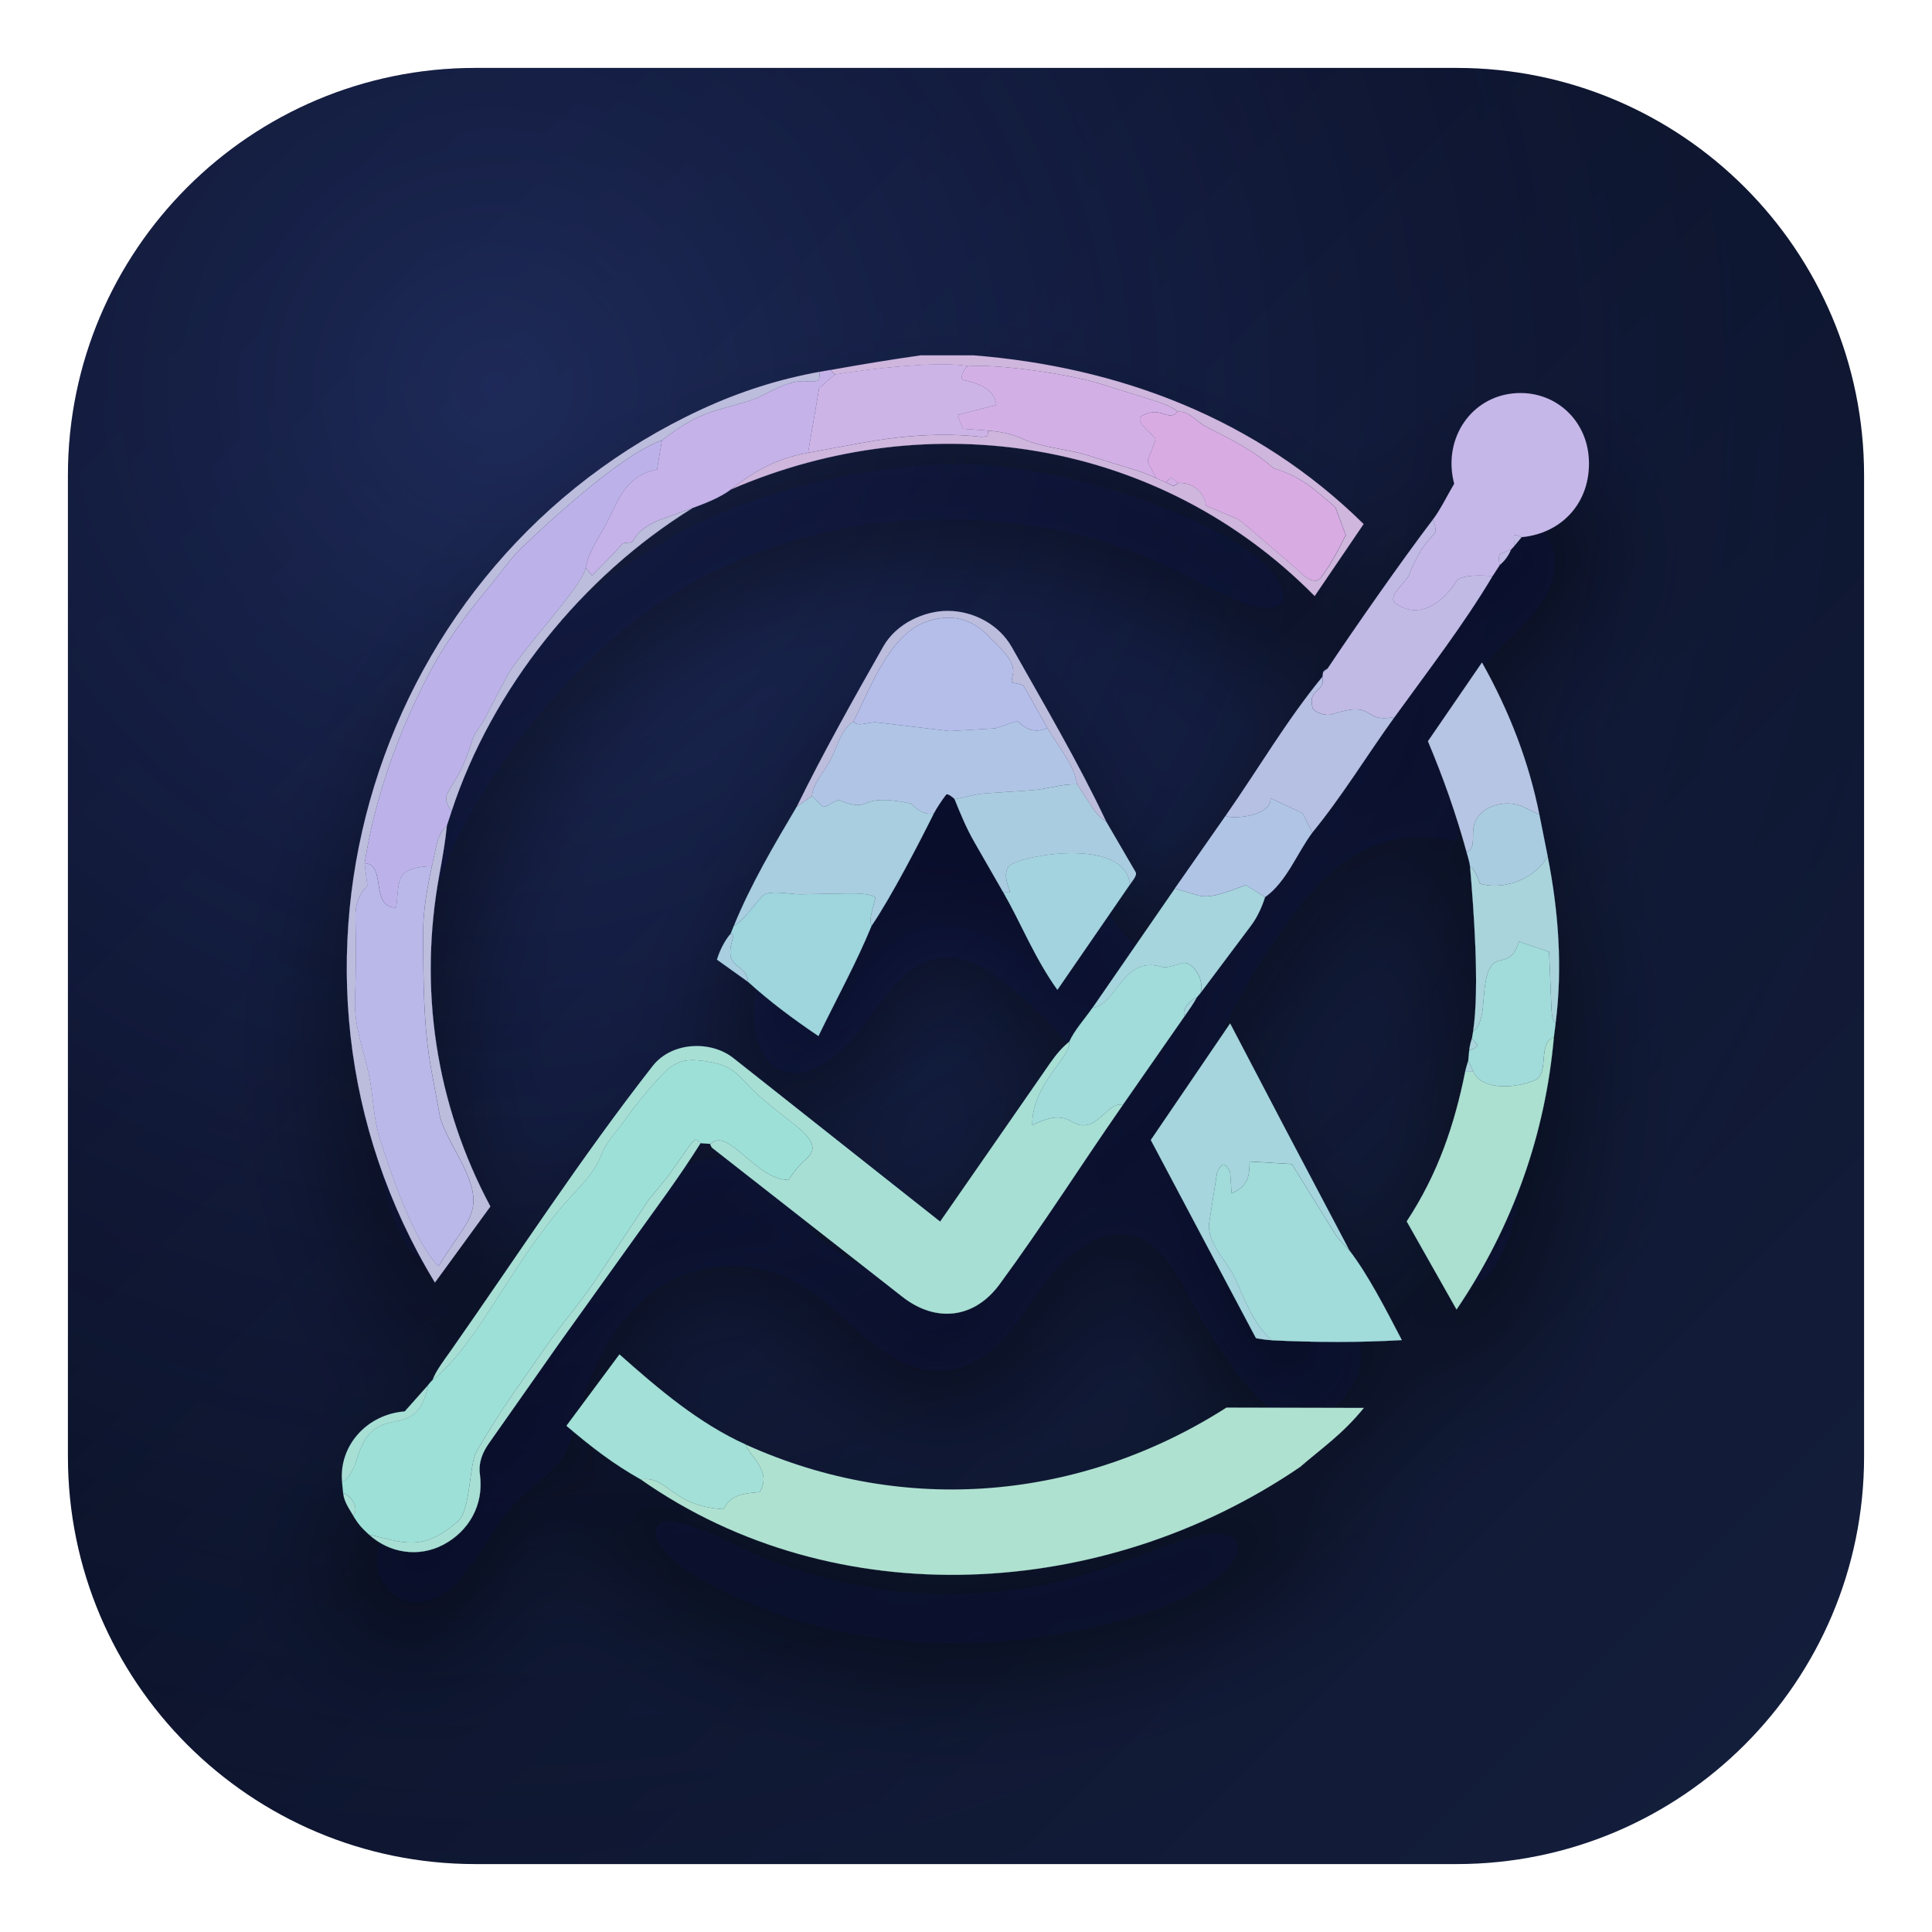
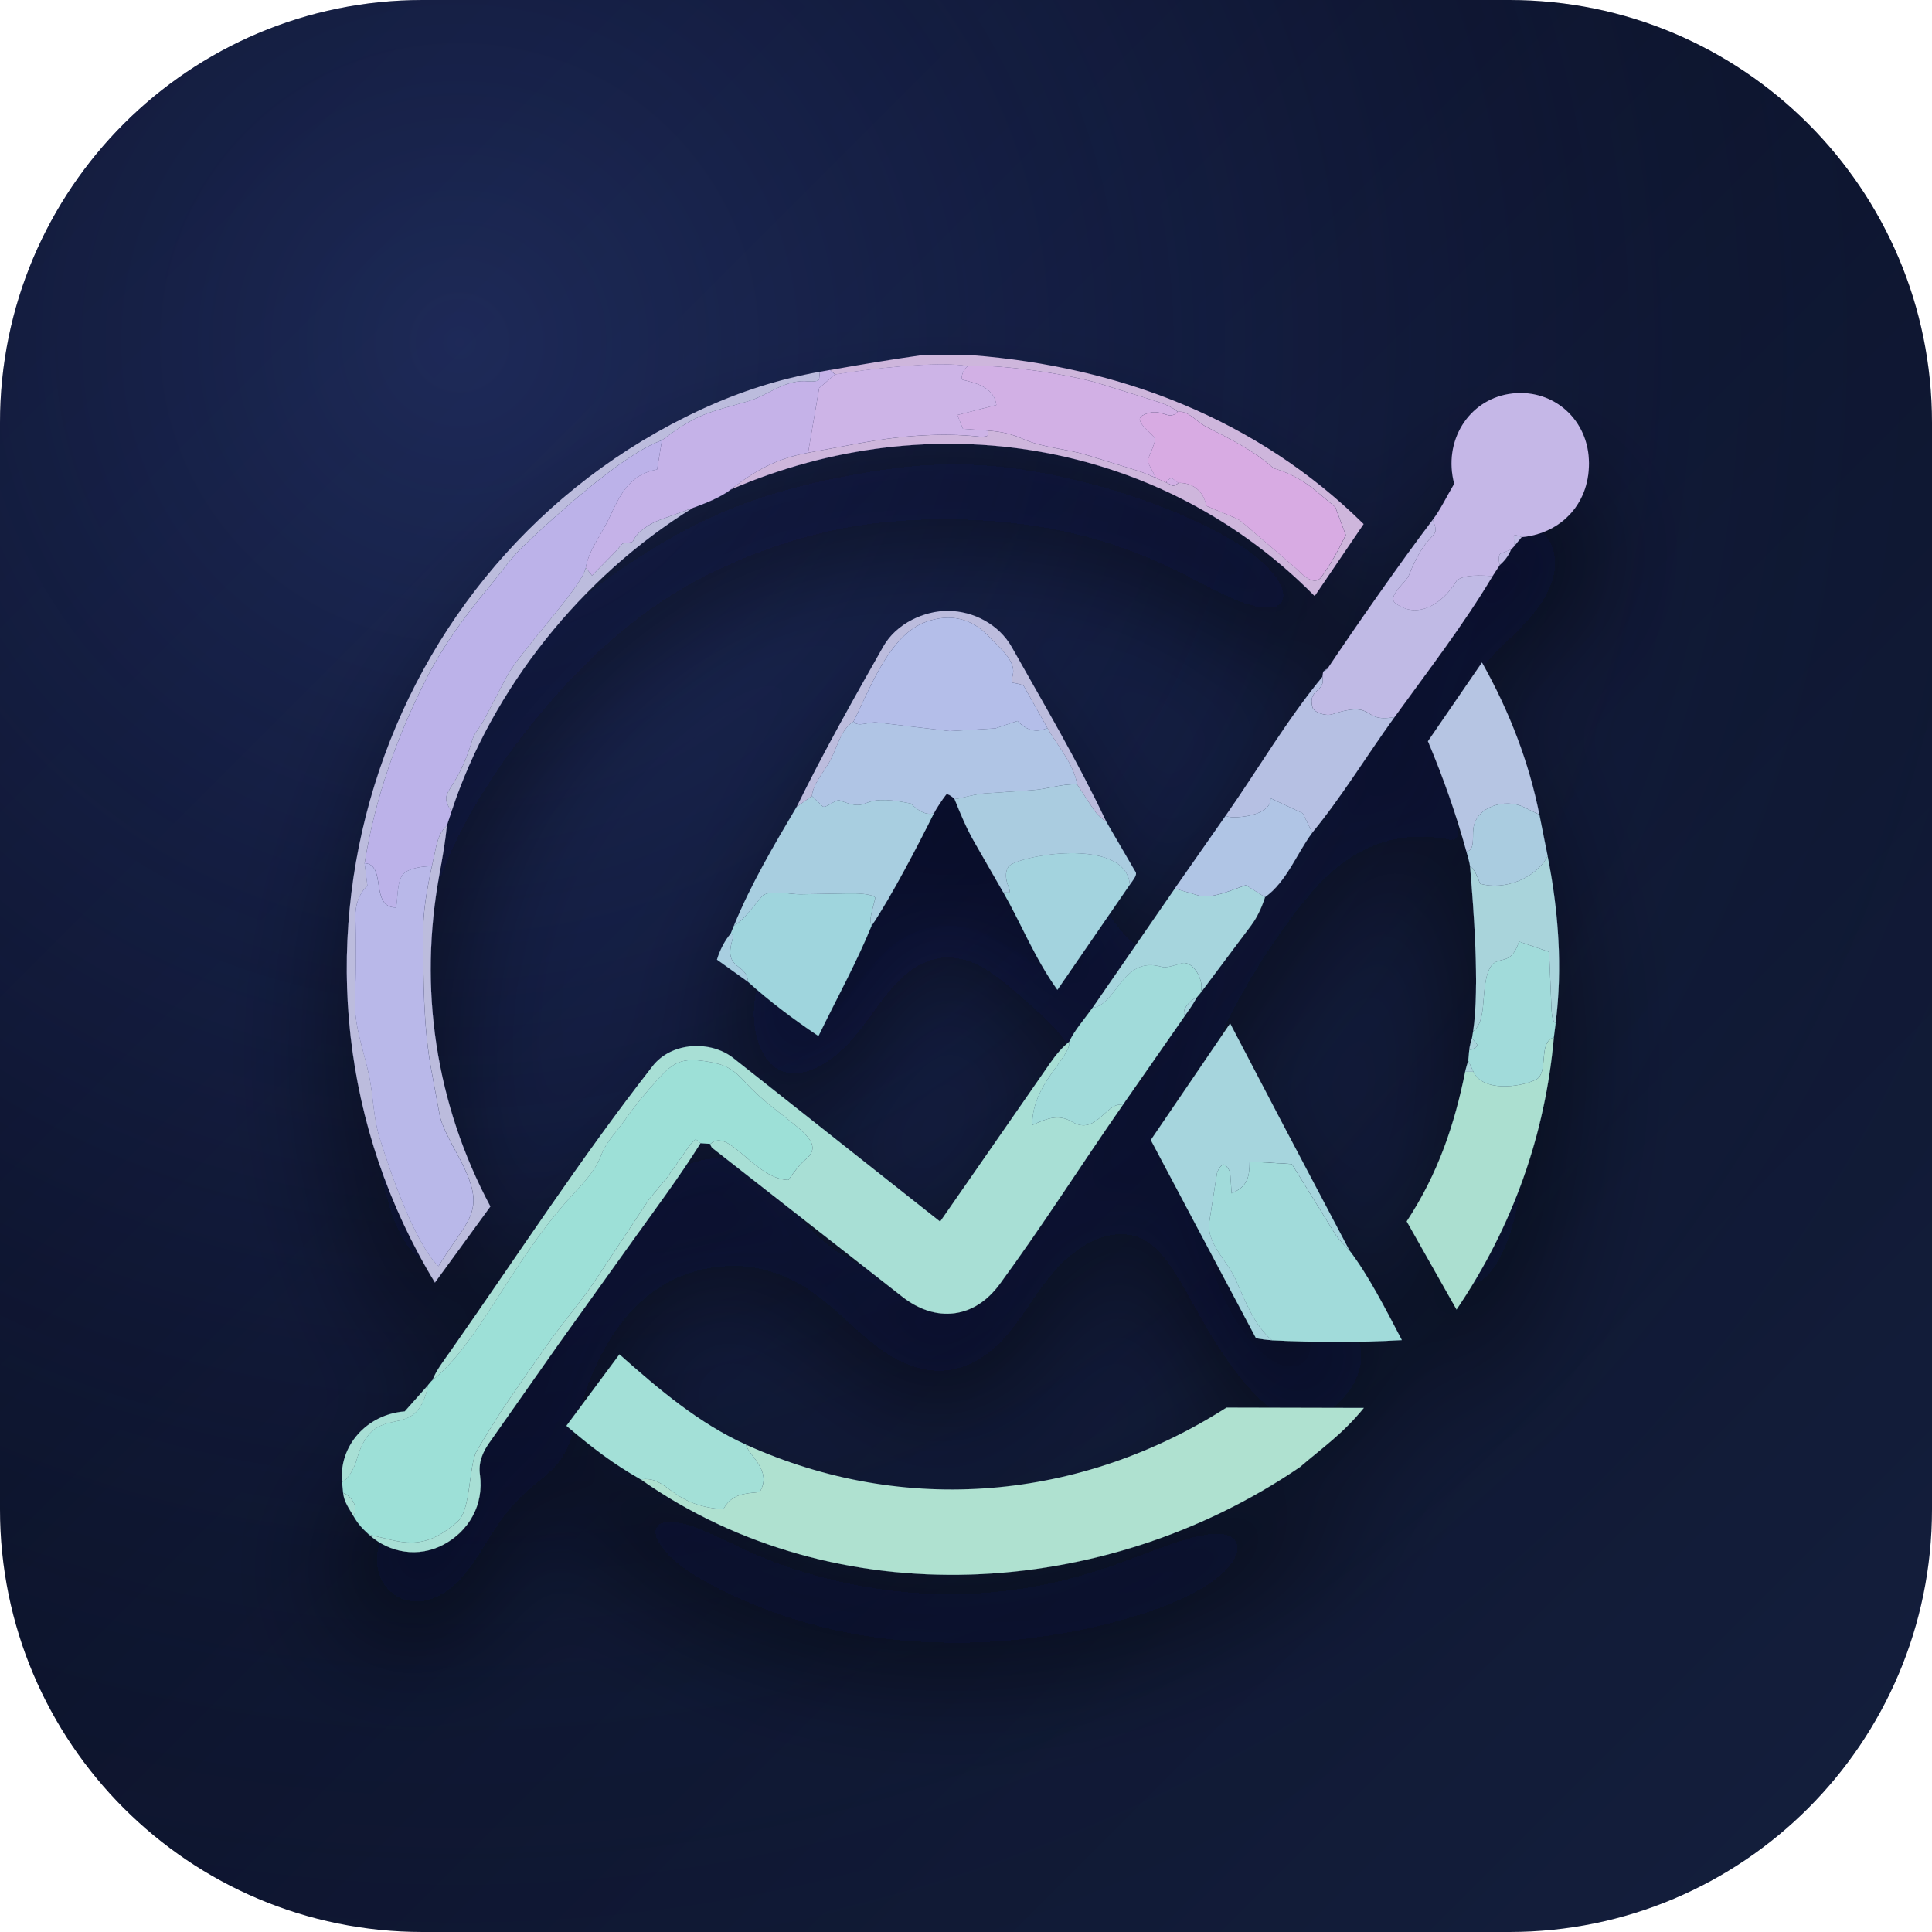
<svg xmlns="http://www.w3.org/2000/svg" viewBox="0 0 1024 1024" role="img" aria-label="AlgoBets Ai app icon">
  <defs>
    <linearGradient id="bg" x1="0" y1="0" x2="1" y2="1">
      <stop offset="0%" stop-color="#070b1a" />
      <stop offset="52%" stop-color="#0e1630" />
      <stop offset="100%" stop-color="#141f3d" />
    </linearGradient>
    <radialGradient id="glow" cx="0.24" cy="0.18" r="0.9">
      <stop offset="0%" stop-color="#5a7dff" stop-opacity="0.24" />
      <stop offset="45%" stop-color="#3f57c7" stop-opacity="0.12" />
      <stop offset="100%" stop-color="#000000" stop-opacity="0" />
    </radialGradient>
    <filter id="shadow" x="-20%" y="-20%" width="140%" height="140%">
      <feDropShadow dx="0" dy="24" stdDeviation="16" flood-color="#030611" flood-opacity="0.62" />
    </filter>
  </defs>
-   <rect x="36" y="36" width="952" height="952" rx="216" fill="url(#bg)" />
-   <rect x="36" y="36" width="952" height="952" rx="216" fill="url(#glow)" />
+   <rect x="0" y="0" width="1024" height="1024" rx="224" fill="url(#bg)" />
+   <rect x="0" y="0" width="1024" height="1024" rx="224" fill="url(#glow)" />
  <g transform="translate(53 107) scale(1.978)" filter="url(#shadow)">
    <defs>
      <style>
      .st0 {
        fill: #b6c5e3;
      }

      .st1 {
        fill: #9fd5dd;
      }

      .st2 {
        fill: #a3d3de;
      }

      .st3 {
        fill: #c0bae5;
      }

      .st4 {
        fill: #a1dbda;
      }

      .st5 {
        fill: #b4bee9;
      }

      .st6 {
        fill: #afe1d0;
      }

      .st7 {
        fill: #c5b7e7;
      }

      .st8 {
        fill: #bcb2e9;
      }

      .st9 {
        fill: #a9d4db;
      }

      .st10 {
        fill: #d2b0e5;
      }

      .st11 {
        fill: #a6d5dd;
      }

      .st12 {
        fill: #b0c5e5;
      }

      .st13 {
        fill: #b9b8e9;
      }

      .st14 {
        fill: #aacce0;
      }

      .st15 {
        fill: #c5b2e8;
      }

      .st16 {
        fill: #a3e0d7;
      }

      .st17 {
        fill: #9de0d7;
      }

      .st18 {
        fill: #abdfd0;
      }

      .st19 {
        fill: #ceb6dc;
      }

      .st20 {
        fill: #a8cee0;
      }

      .st21 {
        fill: #bcbcdd;
      }

      .st22 {
        fill: #d8abe3;
      }

      .st23 {
        fill: #a8dfd5;
      }

      .st24 {
        fill: #b6c0e3;
      }

      .st25 {
        fill: #cdb4e7;
      }
    </style>
    </defs>
    <path class="st6" d="M144.91,342.33c7.33-1.1,7.82,7.05,22.13,7.99,2.15-4.09,5.54-4.21,9.72-4.6,3.56-5.74-3.09-9.95-3.68-12.71,42.66,19.32,89.93,14.86,128.77-9.92l36.79.09c-5.71,7.03-11.12,10.66-17.09,15.82-52.3,35.7-124.31,40.04-176.63,3.33Z" />
    <path class="st17" d="M163.59,252.42l-2.67-.19c-.3-.24-1.13-1.2-1.49-.9s-1.3,1.29-1.63,1.77l-5.76,8.22-4.91,5.93-13.54,20.42c-5.59,8.43-8.49,11.02-14.82,20.09l-8.3,11.9c-3.03,4.35-6.91,10.56-9.48,14.96-2.19,3.76-1.59,15.81-5.07,18.9-9.62,8.55-15.18,5.53-23.86,3.57-1.92-1.76-2.89-2.8-4.21-5.06,1.67-1.91-.42-5.33-2.71-6.11l-.28-2.91c1.66-.7,3.27-3.72,3.94-6.05,4.78-16.87,15.82-3.47,19.13-19.94.3-.34.8-1,1.14-1.27,12.54-10.13,20.57-30.6,36.23-48.24,3.39-3.81,7.14-7.23,8.97-12.01,1.46-3.82,4.16-6.38,6.38-9.5,2.79-3.94,5.77-7.57,8.98-11.07,4.15-4.52,6.39-5.63,12.88-4.62,5.01.78,7.08,1.94,10.51,5.7,9.31,10.2,22.57,14.95,16.24,20.4-1.9,1.63-3.27,3.48-4.8,5.67-8.99-.16-15.94-14.24-20.88-9.68Z" />
    <path class="st23" d="M259.75,225.03c.34,4.36-10.06,11.36-9.94,22.35,4.24-1.94,7.14-2.97,10.68-.87,6.53,3.89,9.34-5.73,13.55-4.49-11,15.8-21.48,32.35-32.99,48.01-6.78,9.23-17.06,10.39-26.06,3.34l-50.78-39.76c-.54-.42-.76-1.19-.62-1.2,4.94-4.56,11.89,9.52,20.88,9.68,1.53-2.19,2.9-4.04,4.8-5.67,6.33-5.45-6.93-10.19-16.24-20.4-3.43-3.76-5.5-4.91-10.51-5.7-6.49-1.02-8.73.1-12.88,4.62-3.21,3.5-6.19,7.13-8.98,11.07-2.21,3.12-4.92,5.68-6.38,9.5-1.82,4.78-5.58,8.2-8.97,12.01-15.66,17.64-23.69,38.11-36.23,48.24,1.07-2.75,2.84-4.95,4.84-7.8,18.05-25.75,34.88-51.73,54.17-76.41,5.12-6.54,15.6-6.89,21.61-2.13l55.42,43.82,29.45-42.42c1.59-2.29,3.38-4.4,5.18-5.79Z" />
    <path class="st7" d="M380.94,89.82c-.69-.28-2.1-.88-2.08-.2l.08,2.64-.85.9-2.79,1.09c-.73.28-.39,2.58-.24,3.07-.49.82-1.45,2.16-1.93,2.97-2.68-.21-7.65-.5-9.56,1.16-3.62,6.06-10.43,10.69-16.49,6.07-2.27-1.84,2.87-5.53,3.64-7.46,5.35-13.49,8.76-8.95,6.41-14.89,2.02-2.64,3.88-6.49,5.74-9.64-3.03-11.51,3.86-22.33,14.65-24.06,11.16-1.79,20.87,6.15,21.43,17.5.57,11.49-7.19,19.85-17.99,20.86Z" />
    <g>
      <path class="st4" d="M334.76,280.92c5.09,6.65,9.58,15.47,14.08,24.08-11.7.68-23.29.6-34.81.05-4.87-4.23-6.99-10.22-9.84-16.54-1.99-4.42-7.81-9.67-6.95-15.11l2.04-12.96c.13-.81,1.08-2.54,1.87-2.47.58.05,1.65,1.64,1.7,2.31l.38,5.41c4.42-1.93,4.76-4.53,4.82-8.53l11.31.67,11.43,18.47c1.13,1.83,2.89,3.49,3.97,4.64Z" />
      <path class="st11" d="M334.76,280.92c-1.08-1.14-2.84-2.81-3.97-4.64l-11.43-18.47-11.31-.67c-.06,4.01-.4,6.61-4.82,8.53l-.38-5.41c-.05-.68-1.12-2.26-1.7-2.31-.78-.07-1.74,1.66-1.87,2.47l-2.04,12.96c-.86,5.44,4.96,10.69,6.95,15.11,2.85,6.32,4.96,12.32,9.84,16.54-1.1-.05-3.1-.32-4.27-.56l-16.68-31.4-11.5-21.69,21.25-31.23,14.39,27.48,17.54,33.26Z" />
    </g>
    <path class="st16" d="M173.08,333.01c.59,2.75,7.25,6.97,3.68,12.71-4.18.39-7.56.51-9.72,4.6-14.31-.93-14.8-9.09-22.13-7.99-7.35-4.14-13.07-8.54-19.92-14.37l14.2-19.13c10.71,9.49,21.32,18.48,33.89,24.17Z" />
    <path class="st4" d="M294.91,211.94l-1.04,1.25c-1.76.62-4.21,3.41-3.18,4.9l-16.66,23.93c-4.21-1.23-7.02,8.38-13.55,4.49-3.54-2.1-6.44-1.07-10.68.87-.12-11,10.28-17.99,9.94-22.35,1.35-3.06,4.31-6.31,6.2-9.06,6.6-.87,7.99-14.06,18.53-11,1.3.38,3.59-.43,5.29-.93,3.22-.94,6.32,4.85,5.14,7.89Z" />
    <path class="st3" d="M373.14,100.28c-7.78,13.04-17.34,25.43-26.26,37.77-9.06,1.67-4.7-4.72-16.75-.74-1.63.54-4.88-.47-5.25-1.96-1.25-4.99,3.57-3.88,2.69-8.09l.16-1.16c.34-.26.99-.7,1.21-1.03,6.77-10.17,20.19-29.42,28.2-39.91,2.35,5.94-1.06,1.4-6.41,14.89-.77,1.93-5.9,5.63-3.64,7.46,6.07,4.61,12.87-.02,16.49-6.07,1.91-1.66,6.88-1.37,9.56-1.16Z" />
    <path class="st24" d="M346.87,138.05c-7.43,10.28-14.02,21.19-22.03,30.96l-2.56-5.18-8.61-4.02c.25,5.6-13.26,5.68-11.87,4.42,8.56-12.25,16.22-25.39,25.75-36.96.87,4.2-3.94,3.1-2.69,8.09.37,1.49,3.62,2.5,5.25,1.96,12.05-3.98,7.69,2.41,16.75.74Z" />
    <path class="st11" d="M312.18,186.3c-.71,2.3-2,5.27-3.66,7.49l-13.6,18.15c1.18-3.04-1.92-8.84-5.14-7.89-1.7.5-3.99,1.3-5.29.93-10.54-3.06-11.93,10.12-18.53,11l22.06-31.98,6.33,1.86c3.49,1.03,8.76-1.42,12.71-2.78l5.14,3.23Z" />
    <path class="st12" d="M324.84,169.01c-4.11,5.52-6.91,13.21-12.66,17.29l-5.14-3.23c-3.95,1.36-9.22,3.81-12.71,2.78l-6.33-1.86,13.8-19.76c-1.39,1.26,12.12,1.18,11.87-4.42l8.61,4.02,2.56,5.18Z" />
    <path class="st23" d="M160.92,252.22c-5.61,8.97-11.98,17.46-18.35,26.36l-8.04,11.23-11.61,16.21-18.7,26.61c-1.75,2.5-2.85,5.22-2.42,8.39,1.11,8.16-3,15.16-9.72,18.75s-14.59,2.29-20.01-2.68c8.68,1.96,14.23,4.98,23.86-3.57,3.48-3.09,2.88-15.15,5.07-18.9,2.57-4.4,6.44-10.61,9.48-14.96l8.3-11.9c6.33-9.08,9.22-11.66,14.82-20.09l13.54-20.42,4.91-5.93,5.76-8.22c.33-.48,1.28-1.47,1.63-1.77s1.18.65,1.49.9Z" />
    <path class="st23" d="M64.87,343.03c-.92-9.65,6.57-18.14,16.79-18.93l6.28-7.06c-3.31,16.47-14.35,3.07-19.13,19.94-.66,2.33-2.28,5.35-3.94,6.05Z" />
    <path class="st23" d="M67.86,352.04c-1.11-1.92-2.48-3.72-2.71-6.11,2.29.78,4.38,4.2,2.71,6.11Z" />
    <path class="st11" d="M293.88,213.19c-.86,1.63-2.17,3.44-3.18,4.9-1.03-1.49,1.42-4.28,3.18-4.9Z" />
    <path class="st3" d="M378.09,93.15c-.6,1.57-1.75,3.09-3.03,4.16-.15-.49-.49-2.79.24-3.07l2.79-1.09Z" />
    <g>
      <path class="st18" d="M389.57,223.9c-2.29,25.75-10.81,50.34-26.07,72.9l-13.36-23.62c8.46-12.84,12.85-26.06,15.67-40.08h2.21c2.46,5.36,12.24,4.23,16.63,2.17,3.77-1.77.54-10.11,4.92-11.37Z" />
      <path class="st0" d="M385.7,164.21l-4.23-2.06c-4.82-2.34-12.8-.24-13.48,5.89-.28,2.48.45,5.6-1.83,6.07-2.75-9.98-6.17-19.74-10.32-29.58l14.47-21.09c7.46,13.28,12.6,26.77,15.39,40.77Z" />
      <path class="st4" d="M390.05,220.1l-.49,3.8c-4.38,1.26-1.15,9.6-4.92,11.37-4.39,2.06-14.17,3.19-16.63-2.18l-1.37-2.99.26-2.82c.26.19,2.56-.91,2.1-1.49l-1.36-1.69.3-1.81c2.36-1.79,2.58-5.55,2.87-9.36,1.18-15.49,6.32-5.09,9.42-14.73l8.07,2.76.59,14.17c.09,2.06.13,4.31,1.16,4.97Z" />
      <path class="st9" d="M390.05,220.1c-1.03-.66-1.07-2.91-1.16-4.97l-.59-14.17-8.07-2.76c-3.1,9.64-8.24-.76-9.42,14.73-.29,3.81-.51,7.57-2.87,9.36,1.79-11.91.11-33.1-.81-44.11.98.18,2.02,2.77,2.66,4.51,6.42,1.9,14.94-1.34,18.11-7.39,2.92,14.65,4.04,29.98,2.14,44.8Z" />
      <path class="st14" d="M385.7,164.21l2.21,11.09c-3.17,6.05-11.7,9.29-18.11,7.39-.63-1.75-1.68-4.34-2.66-4.51-.09-1.04-.68-2.99-.98-4.07,2.28-.47,1.56-3.58,1.83-6.07.68-6.13,8.66-8.23,13.48-5.89l4.23,2.06Z" />
      <path class="st9" d="M366.9,227.28c.08-.89.48-2.51.74-3.18l1.36,1.69c.46.58-1.83,1.67-2.1,1.49Z" />
      <path class="st9" d="M368.01,233.09h-2.21c.17-.82.57-2.14.84-2.99l1.37,2.99Z" />
    </g>
    <path class="st3" d="M380.94,89.82l-2.01,2.43-.08-2.64c-.02-.68,1.39-.08,2.08.2Z" />
    <path class="st24" d="M327.72,126.11c.05-.38.99-.96,1.21-1.03-.22.33-.87.78-1.21,1.03Z" />
    <g>
      <path class="st12" d="M253.86,140.97c2.78,4.96,7.04,9.51,7.99,15.14-4.1-.26-7.73,1.24-12.25,1.55l-12.4.84c-3.08.21-5.67,1.21-8.19,1.53-.32-.39-1.91-1.68-2.3-1.19-.97,1.24-2.67,3.78-3.28,5.01-2.26.52-4.04-.62-6.2-2.64-14.99-3.14-9.78,2.86-19.05-.85-.92-.37-3.82,2.31-4.55,1.61l-2.88-2.76c.35-3.15,2.62-5.66,4.41-8.63,2.39-3.97,3.08-9.06,6.74-11.35,1.18,1.67,4.04,0,6.37.27l19.43,2.31,12.23-.73,5.9-1.99c2.43,2.55,5.12,3.27,8.02,1.88Z" />
      <path class="st1" d="M206.73,194c-4.02,9.81-9.03,18.86-14.22,29.51-6.79-4.57-13.14-9.33-18.85-14.51-.34-4.99-6.25-3.23-4.43-10.43l.48-1.9c.07-.3-.21-.34-.72-.57l.85-2.1c2.73-1.58,5-5.01,7.54-7.89,1.71-1.94,7.66-.52,10.3-.57l12.62-.23c2.45-.05,6.44.04,7.47,1.13-.81,3.47-1.76,5.62-1.05,7.56Z" />
      <path class="st20" d="M223.43,163.85c-3.83,7.72-11.47,22.48-16.7,30.15-.71-1.95.24-4.1,1.05-7.56-1.03-1.09-5.02-1.18-7.47-1.13l-12.62.23c-2.64.05-8.59-1.37-10.3.57-2.54,2.88-4.81,6.3-7.54,7.89,4.51-11.08,10.71-21.56,16.81-31.87l4.09-2.92,2.88,2.76c.73.7,3.64-1.98,4.55-1.61,9.27,3.72,4.05-2.28,19.05.85,2.16,2.02,3.94,3.17,6.2,2.64Z" />
      <path class="st2" d="M275.95,182.95l-19.41,28.18c-6.12-8.55-9.78-17.94-14.48-26.12l1.43.04c1.26.03-2.02-3.72-.1-6.86,1.8-2.94,31.46-8.43,32.57,4.75Z" />
      <path class="st14" d="M261.85,156.11l4.4,6.71c.79,1.21,2.33,2.63,3.38,3.25l7.89,13.55c.48.83-1.02,2.54-1.57,3.33-1.11-13.18-30.77-7.68-32.57-4.75-1.92,3.14,1.36,6.89.1,6.86l-1.43-.04-7.65-13.31c-2.28-3.97-3.86-7.84-5.4-11.68,2.52-.32,5.11-1.32,8.19-1.53l12.4-.84c4.53-.31,8.16-1.8,12.25-1.55Z" />
      <path class="st21" d="M269.62,166.07c-1.04-.62-2.58-2.04-3.38-3.25l-4.4-6.71c-.95-5.62-5.2-10.18-7.99-15.14l-6.32-11.25c-.25-.44-2.5-.74-2.99-.88-.65-.19.22-1.98.17-3.22-.14-3.4-3.99-6.43-6.31-8.94-4.74-5.13-10.55-6.52-17.18-4.1-9.77,3.57-14.83,17.82-19.31,26.65-3.66,2.29-4.35,7.38-6.74,11.35-1.79,2.97-4.07,5.48-4.41,8.63l-4.09,2.92c7.12-14.5,15.07-28.65,23.24-43.03,3.52-6.19,11.05-9.56,17.37-9.51,6.77.06,13.61,3.61,17.07,9.75,8.87,15.76,17.79,30.86,25.28,46.73Z" />
      <path class="st20" d="M173.66,209l-8.34-5.95c.76-2.57,2.23-5.34,3.67-6.95.51.23.79.27.72.57l-.48,1.9c-1.82,7.2,4.09,5.44,4.43,10.43Z" />
      <path class="st5" d="M253.86,140.97c-2.9,1.39-5.59.67-8.02-1.88l-5.9,1.99-12.23.73-19.43-2.31c-2.33-.28-5.19,1.4-6.37-.27,4.48-8.83,9.55-23.09,19.31-26.65,6.63-2.42,12.44-1.03,17.18,4.1,2.32,2.51,6.17,5.53,6.31,8.94.05,1.24-.82,3.03-.17,3.22.49.14,2.74.44,2.99.88l6.32,11.25Z" />
    </g>
    <g>
      <path class="st19" d="M233.86,41.1c39.11,3.08,76.04,16.91,104.74,45.23l-13.12,19.28c-41.61-42.13-103.24-51.59-156.45-28.54,6.65-5.14,12.16-8.26,20.71-9.84l14.2-2.62c10.34-1.91,21.52-2.84,31.88-1.67.39.04,1.99-.01,2.04-.37l.17-1.25c3.35.24,6.03.77,9.48,2.29,5.25,2.31,11.52,2.56,16.98,4.25l13.65,4.22c1.53.47,3.58,1.36,4.87,1.93l2.68,1.19,1.67.84c.43.22,1.56-.55,1.59-.72,3.55-.15,6.8,1.94,7.49,6.14l7.57,3.15c1.58.66,2.06,1.22,3.74,2.66l12.4,10.63c1.49,1.28,4.97,5.48,7.12,2.64,2.45-3.23,4.8-7.65,6.56-11.28l-2.8-7.46-4.85-4.08c-3.53-2.96-7.34-5.08-11.72-6.35-5.39-4.84-11.55-7.78-18.04-11.12-2.67-1.37-4.73-4.37-7.63-4-1.75-1.55-4.33-2.37-7.11-3.24l-13.83-4.31c-8.27-2.58-27.23-5.3-35.21-4.66-7.84-1.5-27.3.82-35.67,2.23l-1.29-1.21c8-1.44,16.21-2.8,24.22-3.94h14Z" />
      <path class="st8" d="M150.58,63.87l-1.3,7.84c-7.48,1.35-9.95,6.88-12.85,13.03-2.1,4.46-5.45,8.54-6.27,13.29-.87,5.02-17.67,22.5-21.17,29.17l-6.17,11.75c-.94,1.79-2.5,3.39-3.01,5.1-4.57,15.25-9.56,13.34-5.62,19.29l-1.25,3.8c-1.61,1.42-2.41,3.43-2.93,5.88l-1.07,4.99c-2.4,0-6.21.52-7.65,2.1-1.73,1.89-1.42,6.02-1.94,8.98-7.15-.01-2.41-11.59-8.44-11.88,2.69-16.97,8.51-33.69,16.48-49.32,4.89-9.58,10.89-17.53,17.71-25.73,2.62-3.15,4.97-6.69,8.15-9.73,8.76-8.36,26.98-24.93,37.33-28.55Z" />
      <path class="st15" d="M195.64,45.04l1.29,1.21-4.22,3.64-2.97,17.33c-8.55,1.58-14.05,4.7-20.71,9.84-2.78,2.15-6.99,3.77-10.22,4.95l-8.67,3.15c-2.69.98-6.22,3.13-7.3,5.73-.22.53-2.22.34-2.74.65s-1.16,1.35-1.8,2l-6.46,6.57-1.68-2.09c.83-4.74,4.17-8.83,6.27-13.29,2.9-6.15,5.36-11.67,12.85-13.03l1.3-7.84c9.77-7.33,12.3-7.31,23.11-10.45,5.22-1.51,10.02-6.05,16.26-5.3.59.07,2.68.02,2.74-.53l.2-2.05,2.75-.49Z" />
      <path class="st21" d="M192.89,45.54l-.2,2.05c-.05.55-2.15.61-2.74.53-6.25-.75-11.05,3.79-16.26,5.3-10.82,3.13-13.34,3.11-23.11,10.45-10.35,3.62-28.57,20.19-37.33,28.55-3.18,3.04-5.53,6.58-8.15,9.73-6.82,8.2-12.83,16.15-17.71,25.73-7.97,15.63-13.79,32.35-16.48,49.32l.75,6.02c-2.28,2.23-3.3,5.14-3.2,8.51.22,7.42.17,14.48-.12,21.84s2.38,13.77,3.82,20.76c1.11,5.4,1.08,11.07,2.78,16.49,2.65,8.44,9.16,27.89,15.77,34.37,7.8-12.83,12.92-14.26,6.36-27.48-1.76-3.54-5.36-9.39-6.05-13.07l-2.21-11.95c-2.2-11.89-2.13-24.09-2.23-36.13-.06-6.49,1.11-12.68,2.37-18.57l1.07-4.99c.53-2.44,1.33-4.45,2.93-5.88-.4,4.06-1.12,8.29-2,13.06-5.63,30.58-1.06,61.48,13.66,89.01l-14.86,20.38c-50.82-83.65-16.28-193.34,71.37-233.95,10.52-4.88,21.08-8.18,31.79-10.1Z" />
      <path class="st21" d="M158.81,82.02c-29.69,18.31-53.83,48.47-64.62,81.32-3.94-5.95,1.06-4.04,5.62-19.29.51-1.71,2.07-3.31,3.01-5.1l6.17-11.75c3.5-6.66,20.29-24.15,21.17-29.17l1.68,2.09,6.46-6.57c.64-.65,1.27-1.69,1.8-2s2.52-.11,2.74-.65c1.08-2.6,4.61-4.75,7.3-5.73l8.67-3.15Z" />
      <path class="st22" d="M288.76,56.24c2.91-.37,4.96,2.62,7.63,4,6.5,3.34,12.65,6.28,18.04,11.12,4.38,1.27,8.2,3.39,11.72,6.35l4.85,4.08,2.8,7.46c-1.76,3.63-4.11,8.05-6.56,11.28-2.15,2.83-5.63-1.37-7.12-2.64l-12.4-10.63c-1.68-1.44-2.16-2-3.74-2.66l-7.57-3.15c-.68-4.2-3.94-6.29-7.49-6.14l-1.65-1.24c-.42-.31-1.47.86-1.61,1.12l-2.68-1.19c-3.26-6.42-2.47-2.93-.2-10.2.32-1.02-6.32-5.06-3.43-6.57,5.14-2.68,6.77,1.86,9.4-.98Z" />
      <path class="st10" d="M288.76,56.24c-2.62,2.84-4.26-1.69-9.4.98-2.89,1.51,3.75,5.55,3.43,6.57-2.27,7.27-3.06,3.78.2,10.2-1.29-.57-3.34-1.46-4.87-1.93l-13.65-4.22c-5.46-1.69-11.73-1.94-16.98-4.25-3.45-1.52-6.13-2.04-9.48-2.29l-6.8-.49-1.48-3.7,10.45-2.68c-.6-4.75-5.5-5.91-9.03-6.74-.78-.61.44-3.26,1.44-3.67,7.98-.63,26.94,2.09,35.21,4.66l13.83,4.31c2.78.87,5.36,1.69,7.11,3.24Z" />
      <path class="st25" d="M232.61,44.02c-1,.41-2.23,3.07-1.44,3.67,3.53.83,8.43,1.99,9.03,6.74l-10.45,2.68,1.48,3.7,6.8.49-.17,1.25c-.05.36-1.66.42-2.04.37-10.36-1.16-21.53-.24-31.88,1.67l-14.2,2.62,2.97-17.33,4.22-3.64c8.37-1.41,27.83-3.74,35.67-2.23Z" />
      <path class="st13" d="M88.93,178c-1.27,5.89-2.43,12.08-2.37,18.57.1,12.04.03,24.24,2.23,36.13l2.21,11.95c.68,3.68,4.29,9.53,6.05,13.07,6.56,13.22,1.44,14.64-6.36,27.48-6.6-6.48-13.12-25.93-15.77-34.37-1.7-5.42-1.67-11.09-2.78-16.49-1.43-6.99-4.11-13.32-3.82-20.76s.34-14.42.12-21.84c-.1-3.38.93-6.28,3.2-8.51l-.75-6.02c6.03.29,1.29,11.87,8.44,11.88.52-2.96.22-7.09,1.94-8.98,1.45-1.58,5.26-2.1,7.65-2.1Z" />
      <path class="st10" d="M288.94,75.29c-.04.17-1.16.94-1.59.72l-1.67-.84c.15-.27,1.2-1.44,1.61-1.12l1.65,1.24Z" />
    </g>
  </g>
</svg>
